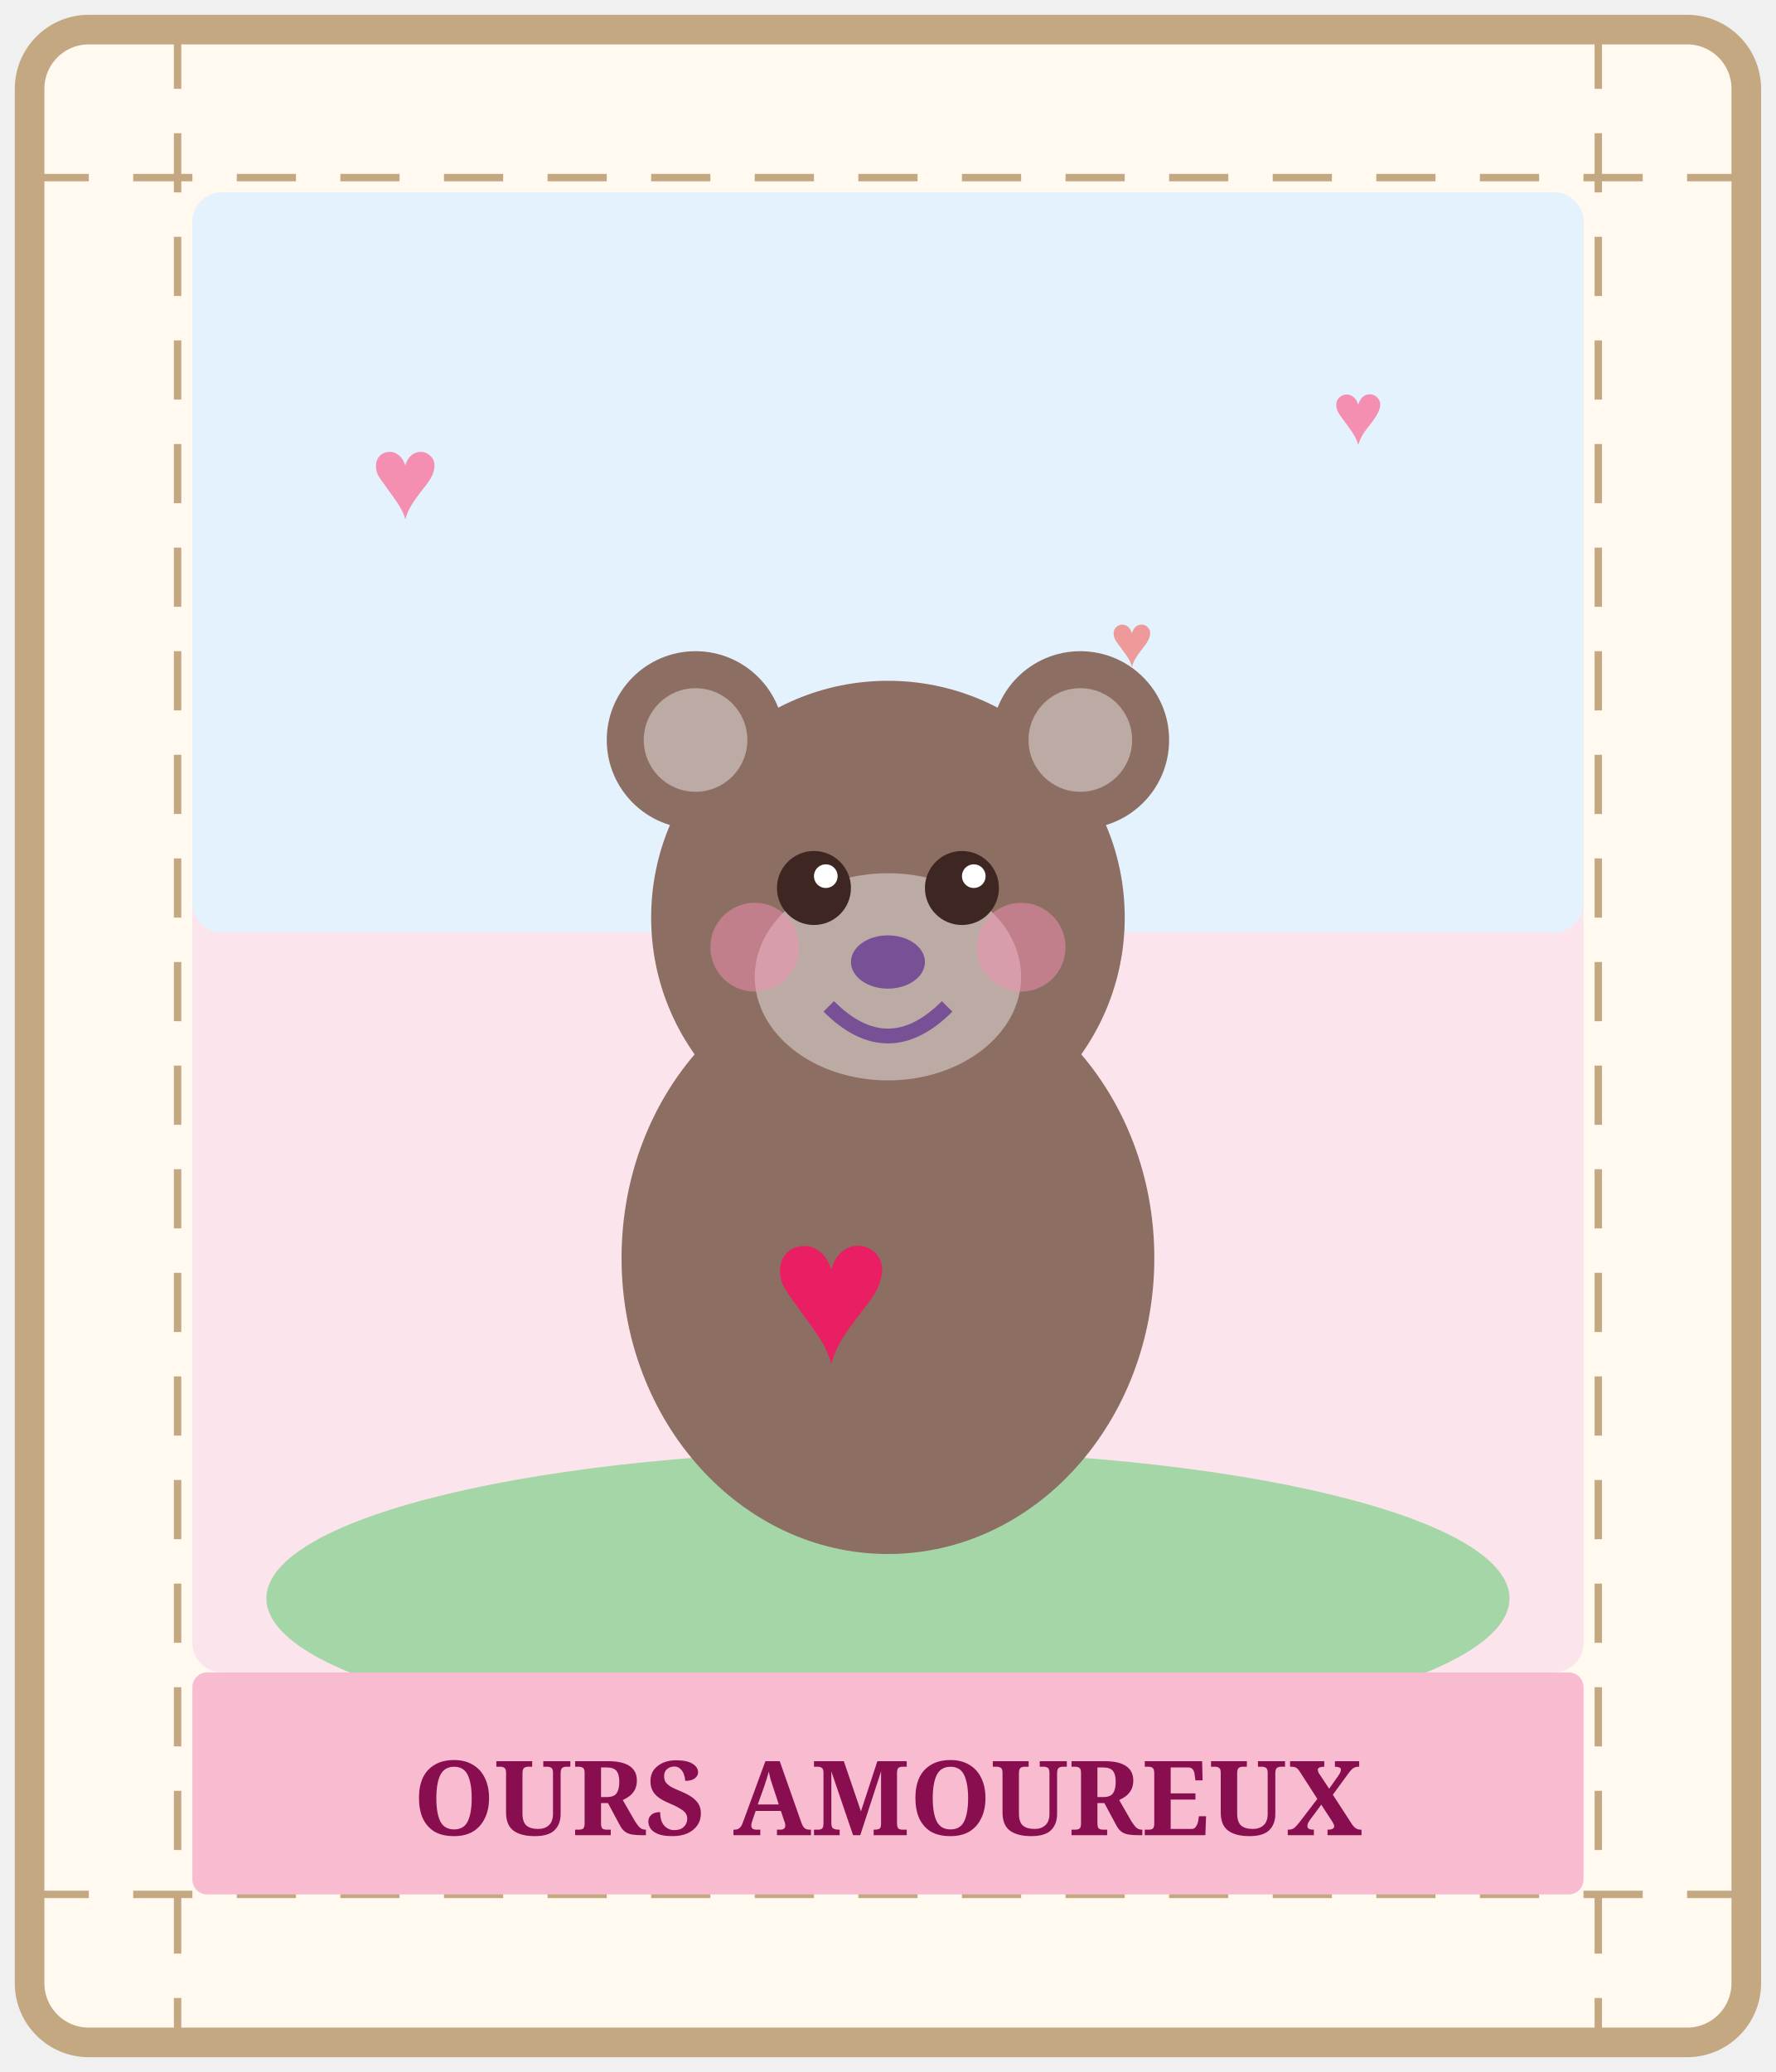
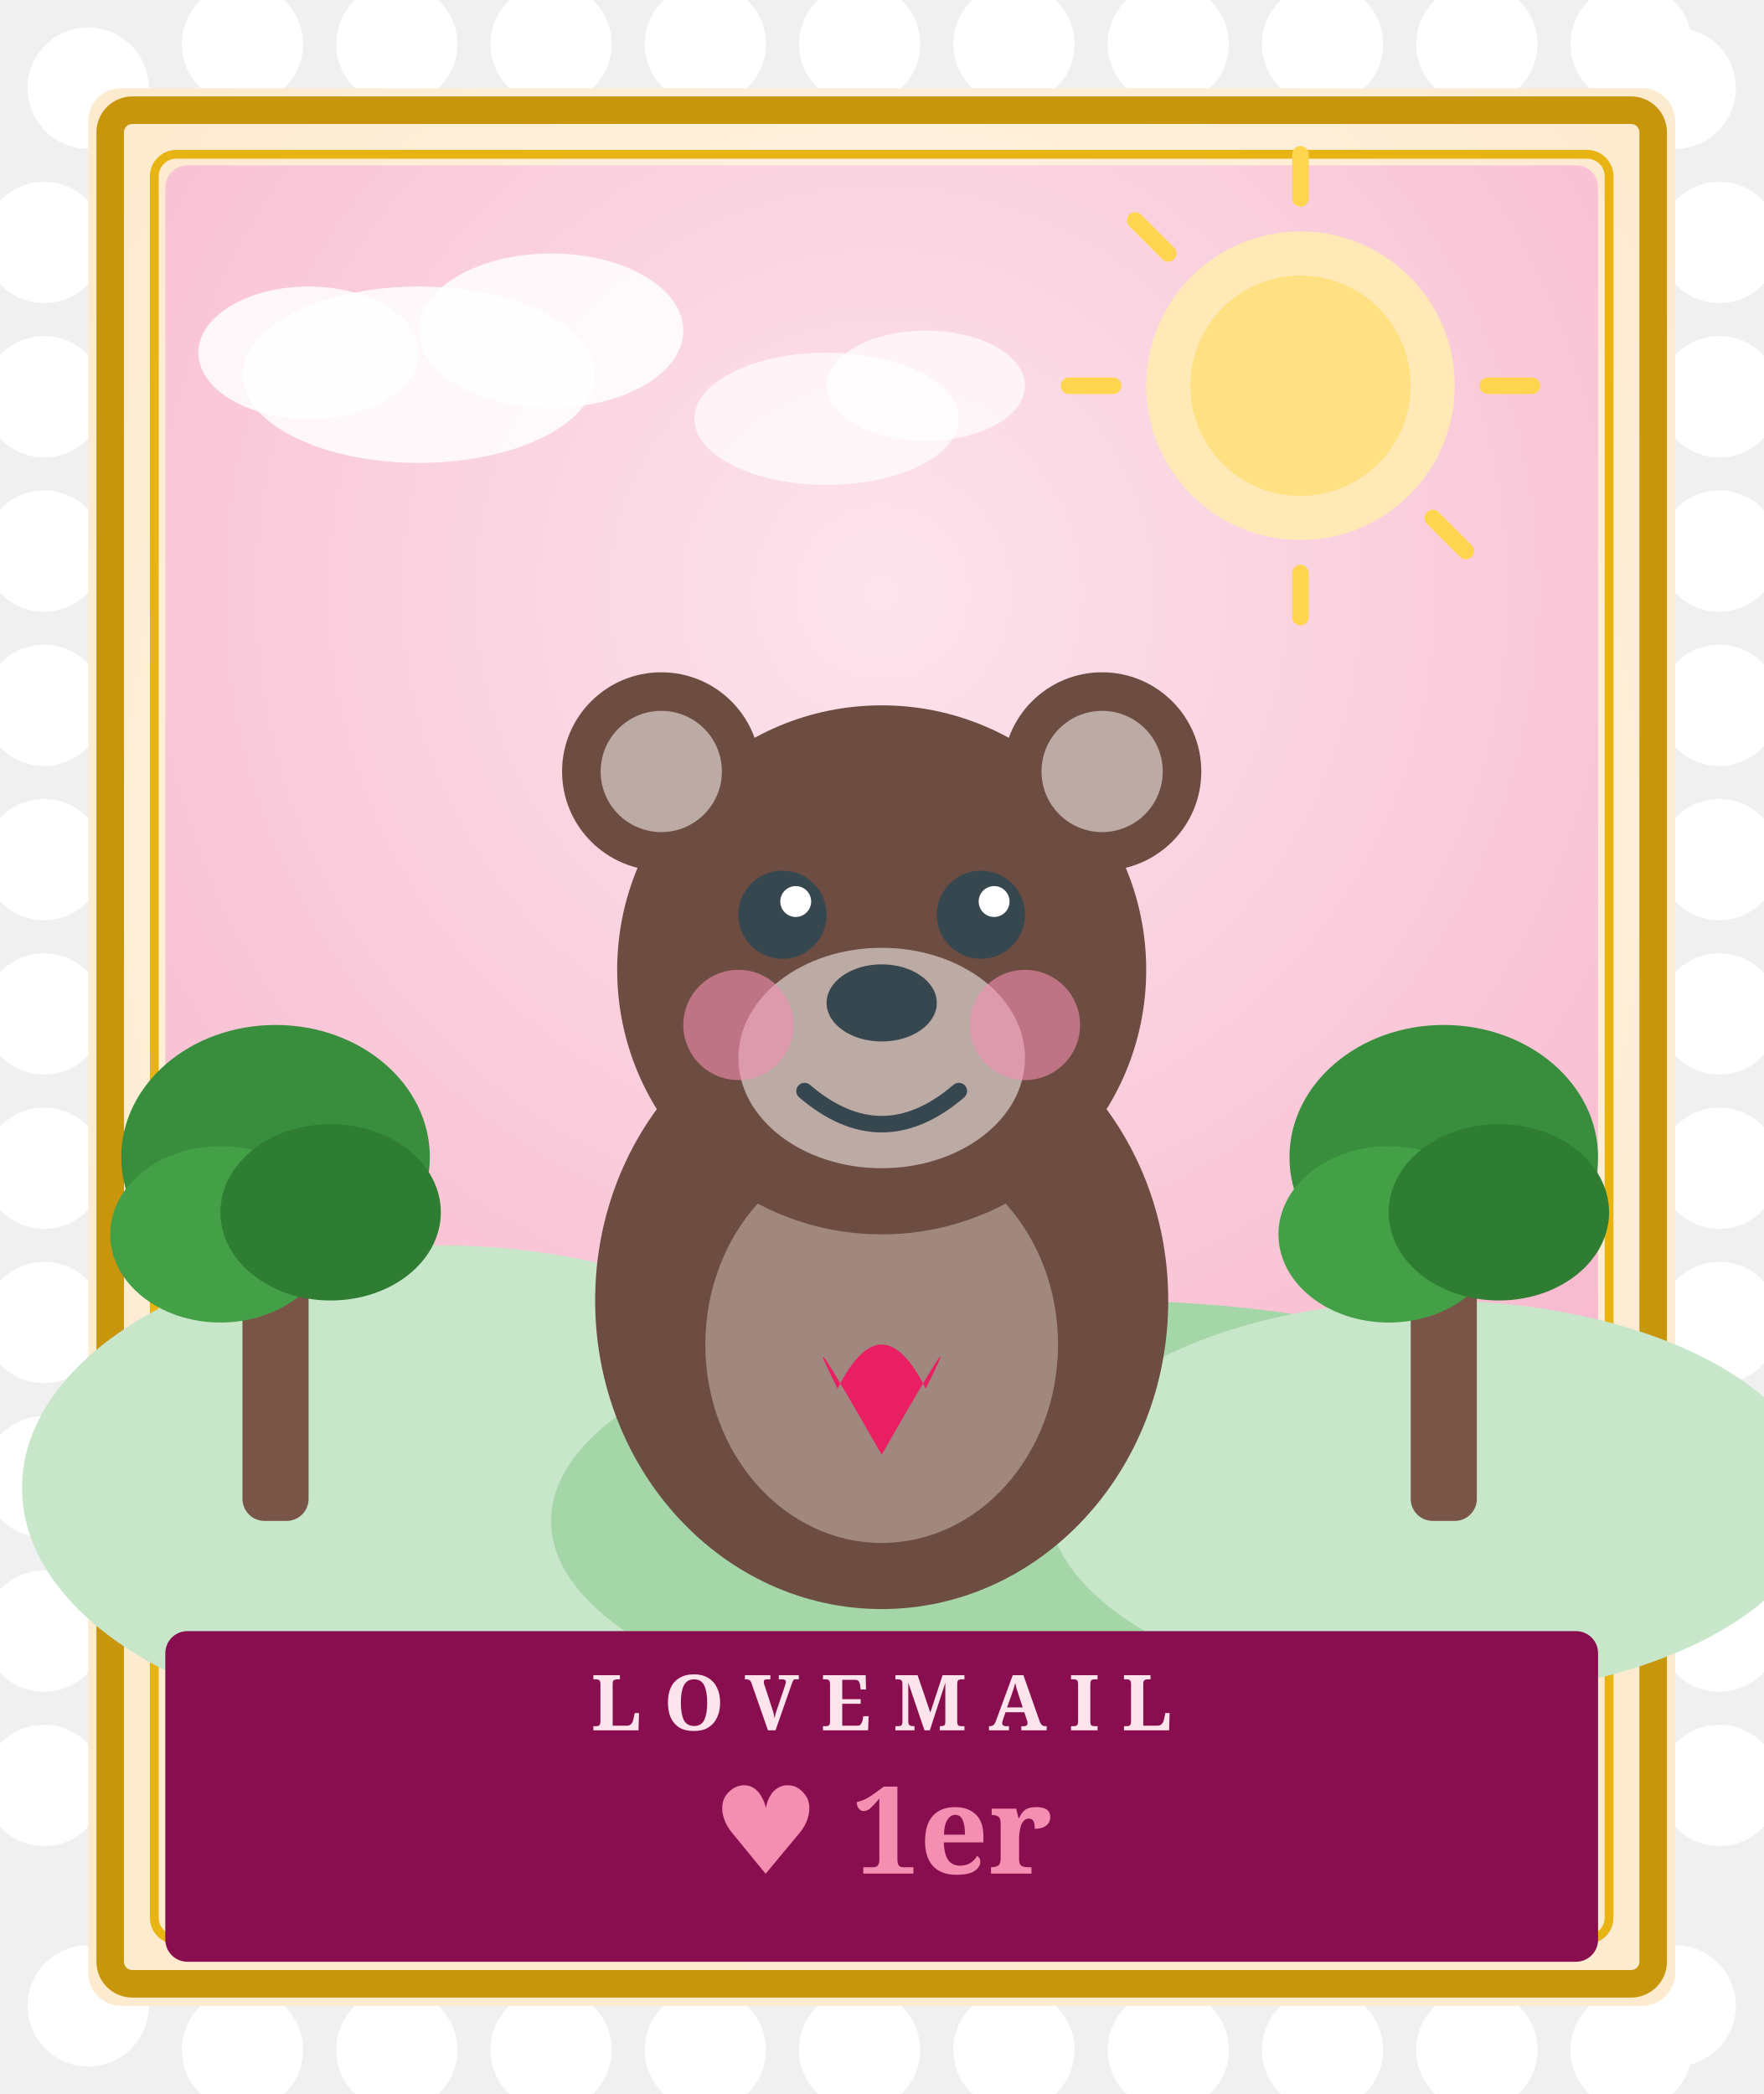
- <svg xmlns="http://www.w3.org/2000/svg" viewBox="0 0 120 140" width="120" height="140">
-   <rect x="2" y="2" width="116" height="136" rx="4" ry="4" fill="#fff9f0" stroke="#c4a882" stroke-width="2" />
-   <line x1="2" y1="12" x2="118" y2="12" stroke="#c4a882" stroke-width="0.5" stroke-dasharray="4,3" />
-   <line x1="2" y1="128" x2="118" y2="128" stroke="#c4a882" stroke-width="0.5" stroke-dasharray="4,3" />
-   <line x1="12" y1="2" x2="12" y2="138" stroke="#c4a882" stroke-width="0.5" stroke-dasharray="4,3" />
-   <line x1="108" y1="2" x2="108" y2="138" stroke="#c4a882" stroke-width="0.5" stroke-dasharray="4,3" />
-   <rect x="13" y="13" width="94" height="100" rx="2" fill="#fce4ec" />
-   <ellipse cx="60" cy="108" rx="42" ry="10" fill="#a5d6a7" />
-   <rect x="13" y="13" width="94" height="50" rx="2" fill="#e3f2fd" />
-   <text x="25" y="35" font-size="8" fill="#f48fb1">♥</text>
-   <text x="90" y="30" font-size="6" fill="#f48fb1">♥</text>
-   <text x="75" y="45" font-size="5" fill="#ef9a9a">♥</text>
-   <ellipse cx="60" cy="85" rx="18" ry="20" fill="#8d6e63" />
-   <circle cx="60" cy="62" r="16" fill="#8d6e63" />
-   <circle cx="47" cy="50" r="6" fill="#8d6e63" />
-   <circle cx="73" cy="50" r="6" fill="#8d6e63" />
-   <circle cx="47" cy="50" r="3.5" fill="#bcaaa4" />
-   <circle cx="73" cy="50" r="3.5" fill="#bcaaa4" />
-   <ellipse cx="60" cy="66" rx="9" ry="7" fill="#bcaaa4" />
-   <circle cx="55" cy="60" r="2.5" fill="#3e2723" />
-   <circle cx="65" cy="60" r="2.5" fill="#3e2723" />
-   <circle cx="55.8" cy="59.2" r="0.8" fill="white" />
-   <circle cx="65.8" cy="59.2" r="0.8" fill="white" />
-   <ellipse cx="60" cy="65" rx="2.5" ry="1.8" fill="#4a148c" opacity="0.6" />
-   <path d="M56 68 Q60 72 64 68" stroke="#4a148c" stroke-width="1" fill="none" opacity="0.6" />
-   <circle cx="51" cy="64" r="3" fill="#f48fb1" opacity="0.5" />
-   <circle cx="69" cy="64" r="3" fill="#f48fb1" opacity="0.5" />
-   <text x="52" y="92" font-size="14" fill="#e91e63">♥</text>
-   <rect x="13" y="113" width="94" height="15" rx="1" fill="#f8bbd0" />
-   <text x="60" y="124" text-anchor="middle" font-family="serif" font-size="7" fill="#880e4f" font-weight="bold">OURS AMOUREUX</text>
+ <svg xmlns="http://www.w3.org/2000/svg" viewBox="0 0 160 190" width="160" height="190">
+   <defs>
+     <radialGradient id="bg1" cx="50%" cy="40%" r="60%">
+       <stop offset="0%" stop-color="#fff8f0" />
+       <stop offset="100%" stop-color="#fdebd0" />
+     </radialGradient>
+     <radialGradient id="sky1" cx="50%" cy="30%" r="70%">
+       <stop offset="0%" stop-color="#fce4ec" />
+       <stop offset="100%" stop-color="#f8bbd0" />
+     </radialGradient>
+     <filter id="soft">
+       <feGaussianBlur stdDeviation="0.4" />
+     </filter>
+   </defs>
+   <circle cx="8" cy="8" r="5.5" fill="white" />
+   <circle cx="22" cy="4" r="5.5" fill="white" />
+   <circle cx="36" cy="4" r="5.5" fill="white" />
+   <circle cx="50" cy="4" r="5.5" fill="white" />
+   <circle cx="64" cy="4" r="5.5" fill="white" />
+   <circle cx="78" cy="4" r="5.5" fill="white" />
+   <circle cx="92" cy="4" r="5.5" fill="white" />
+   <circle cx="106" cy="4" r="5.5" fill="white" />
+   <circle cx="120" cy="4" r="5.5" fill="white" />
+   <circle cx="134" cy="4" r="5.5" fill="white" />
+   <circle cx="148" cy="4" r="5.5" fill="white" />
+   <circle cx="152" cy="8" r="5.5" fill="white" />
+   <circle cx="8" cy="182" r="5.5" fill="white" />
+   <circle cx="22" cy="186" r="5.5" fill="white" />
+   <circle cx="36" cy="186" r="5.5" fill="white" />
+   <circle cx="50" cy="186" r="5.5" fill="white" />
+   <circle cx="64" cy="186" r="5.5" fill="white" />
+   <circle cx="78" cy="186" r="5.5" fill="white" />
+   <circle cx="92" cy="186" r="5.5" fill="white" />
+   <circle cx="106" cy="186" r="5.5" fill="white" />
+   <circle cx="120" cy="186" r="5.5" fill="white" />
+   <circle cx="134" cy="186" r="5.5" fill="white" />
+   <circle cx="148" cy="186" r="5.5" fill="white" />
+   <circle cx="152" cy="182" r="5.5" fill="white" />
+   <circle cx="4" cy="22" r="5.5" fill="white" />
+   <circle cx="4" cy="36" r="5.5" fill="white" />
+   <circle cx="4" cy="50" r="5.5" fill="white" />
+   <circle cx="4" cy="64" r="5.5" fill="white" />
+   <circle cx="4" cy="78" r="5.5" fill="white" />
+   <circle cx="4" cy="92" r="5.5" fill="white" />
+   <circle cx="4" cy="106" r="5.5" fill="white" />
+   <circle cx="4" cy="120" r="5.5" fill="white" />
+   <circle cx="4" cy="134" r="5.5" fill="white" />
+   <circle cx="4" cy="148" r="5.5" fill="white" />
+   <circle cx="4" cy="162" r="5.5" fill="white" />
+   <circle cx="156" cy="22" r="5.5" fill="white" />
+   <circle cx="156" cy="36" r="5.5" fill="white" />
+   <circle cx="156" cy="50" r="5.5" fill="white" />
+   <circle cx="156" cy="64" r="5.5" fill="white" />
+   <circle cx="156" cy="78" r="5.5" fill="white" />
+   <circle cx="156" cy="92" r="5.5" fill="white" />
+   <circle cx="156" cy="106" r="5.5" fill="white" />
+   <circle cx="156" cy="120" r="5.5" fill="white" />
+   <circle cx="156" cy="134" r="5.5" fill="white" />
+   <circle cx="156" cy="148" r="5.5" fill="white" />
+   <circle cx="156" cy="162" r="5.5" fill="white" />
+   <rect x="8" y="8" width="144" height="174" rx="3" fill="url(#bg1)" />
+   <rect x="10" y="10" width="140" height="170" rx="2" fill="none" stroke="#c8960c" stroke-width="2.5" />
+   <rect x="14" y="14" width="132" height="162" rx="2" fill="none" stroke="#e8b414" stroke-width="0.8" />
+   <rect x="15" y="15" width="130" height="130" rx="2" fill="url(#sky1)" />
+   <ellipse cx="40" cy="135" rx="38" ry="22" fill="#c8e6c9" />
+   <ellipse cx="100" cy="138" rx="50" ry="20" fill="#a5d6a7" />
+   <ellipse cx="130" cy="136" rx="35" ry="18" fill="#c8e6c9" />
+   <circle cx="118" cy="35" r="14" fill="#ffecb3" opacity="0.9" />
+   <circle cx="118" cy="35" r="10" fill="#ffe082" />
+   <line x1="118" y1="18" x2="118" y2="14" stroke="#ffd54f" stroke-width="1.5" stroke-linecap="round" />
+   <line x1="118" y1="52" x2="118" y2="56" stroke="#ffd54f" stroke-width="1.5" stroke-linecap="round" />
+   <line x1="101" y1="35" x2="97" y2="35" stroke="#ffd54f" stroke-width="1.5" stroke-linecap="round" />
+   <line x1="135" y1="35" x2="139" y2="35" stroke="#ffd54f" stroke-width="1.5" stroke-linecap="round" />
+   <line x1="106" y1="23" x2="103" y2="20" stroke="#ffd54f" stroke-width="1.5" stroke-linecap="round" />
+   <line x1="130" y1="47" x2="133" y2="50" stroke="#ffd54f" stroke-width="1.5" stroke-linecap="round" />
+   <ellipse cx="38" cy="34" rx="16" ry="8" fill="white" opacity="0.85" />
+   <ellipse cx="50" cy="30" rx="12" ry="7" fill="white" opacity="0.85" />
+   <ellipse cx="28" cy="32" rx="10" ry="6" fill="white" opacity="0.85" />
+   <ellipse cx="75" cy="38" rx="12" ry="6" fill="white" opacity="0.7" />
+   <ellipse cx="84" cy="35" rx="9" ry="5" fill="white" opacity="0.7" />
+   <rect x="22" y="108" width="6" height="30" rx="2" fill="#795548" />
+   <ellipse cx="25" cy="105" rx="14" ry="12" fill="#388e3c" />
+   <ellipse cx="20" cy="112" rx="10" ry="8" fill="#43a047" />
+   <ellipse cx="30" cy="110" rx="10" ry="8" fill="#2e7d32" />
+   <rect x="128" y="108" width="6" height="30" rx="2" fill="#795548" />
+   <ellipse cx="131" cy="105" rx="14" ry="12" fill="#388e3c" />
+   <ellipse cx="126" cy="112" rx="10" ry="8" fill="#43a047" />
+   <ellipse cx="136" cy="110" rx="10" ry="8" fill="#2e7d32" />
+   <ellipse cx="80" cy="118" rx="26" ry="28" fill="#6d4c41" />
+   <ellipse cx="80" cy="122" rx="16" ry="18" fill="#a1887f" />
+   <circle cx="80" cy="88" r="24" fill="#6d4c41" />
+   <circle cx="60" cy="70" r="9" fill="#6d4c41" />
+   <circle cx="100" cy="70" r="9" fill="#6d4c41" />
+   <circle cx="60" cy="70" r="5.5" fill="#bcaaa4" />
+   <circle cx="100" cy="70" r="5.5" fill="#bcaaa4" />
+   <ellipse cx="80" cy="96" rx="13" ry="10" fill="#bcaaa4" />
+   <ellipse cx="80" cy="91" rx="5" ry="3.5" fill="#37474f" />
+   <circle cx="71" cy="83" r="4" fill="#37474f" />
+   <circle cx="89" cy="83" r="4" fill="#37474f" />
+   <circle cx="72.2" cy="81.8" r="1.4" fill="white" />
+   <circle cx="90.2" cy="81.8" r="1.4" fill="white" />
+   <path d="M73 99 Q80 105 87 99" stroke="#37474f" stroke-width="1.5" fill="none" stroke-linecap="round" />
+   <circle cx="67" cy="93" r="5" fill="#f48fb1" opacity="0.6" />
+   <circle cx="93" cy="93" r="5" fill="#f48fb1" opacity="0.6" />
+   <path d="M76 126 Q80 118 84 126 Q88 118 80 132 Q72 118 76 126Z" fill="#e91e63" />
+   <rect x="15" y="148" width="130" height="30" rx="2" fill="#880e4f" />
+   <text x="80" y="157" text-anchor="middle" font-family="Georgia, serif" font-size="7" fill="#fce4ec" font-weight="bold" letter-spacing="2">LOVEMAIL</text>
+   <text x="80" y="170" text-anchor="middle" font-family="Georgia, serif" font-size="11" fill="#f48fb1" font-weight="bold">♥ 1er</text>
</svg>
